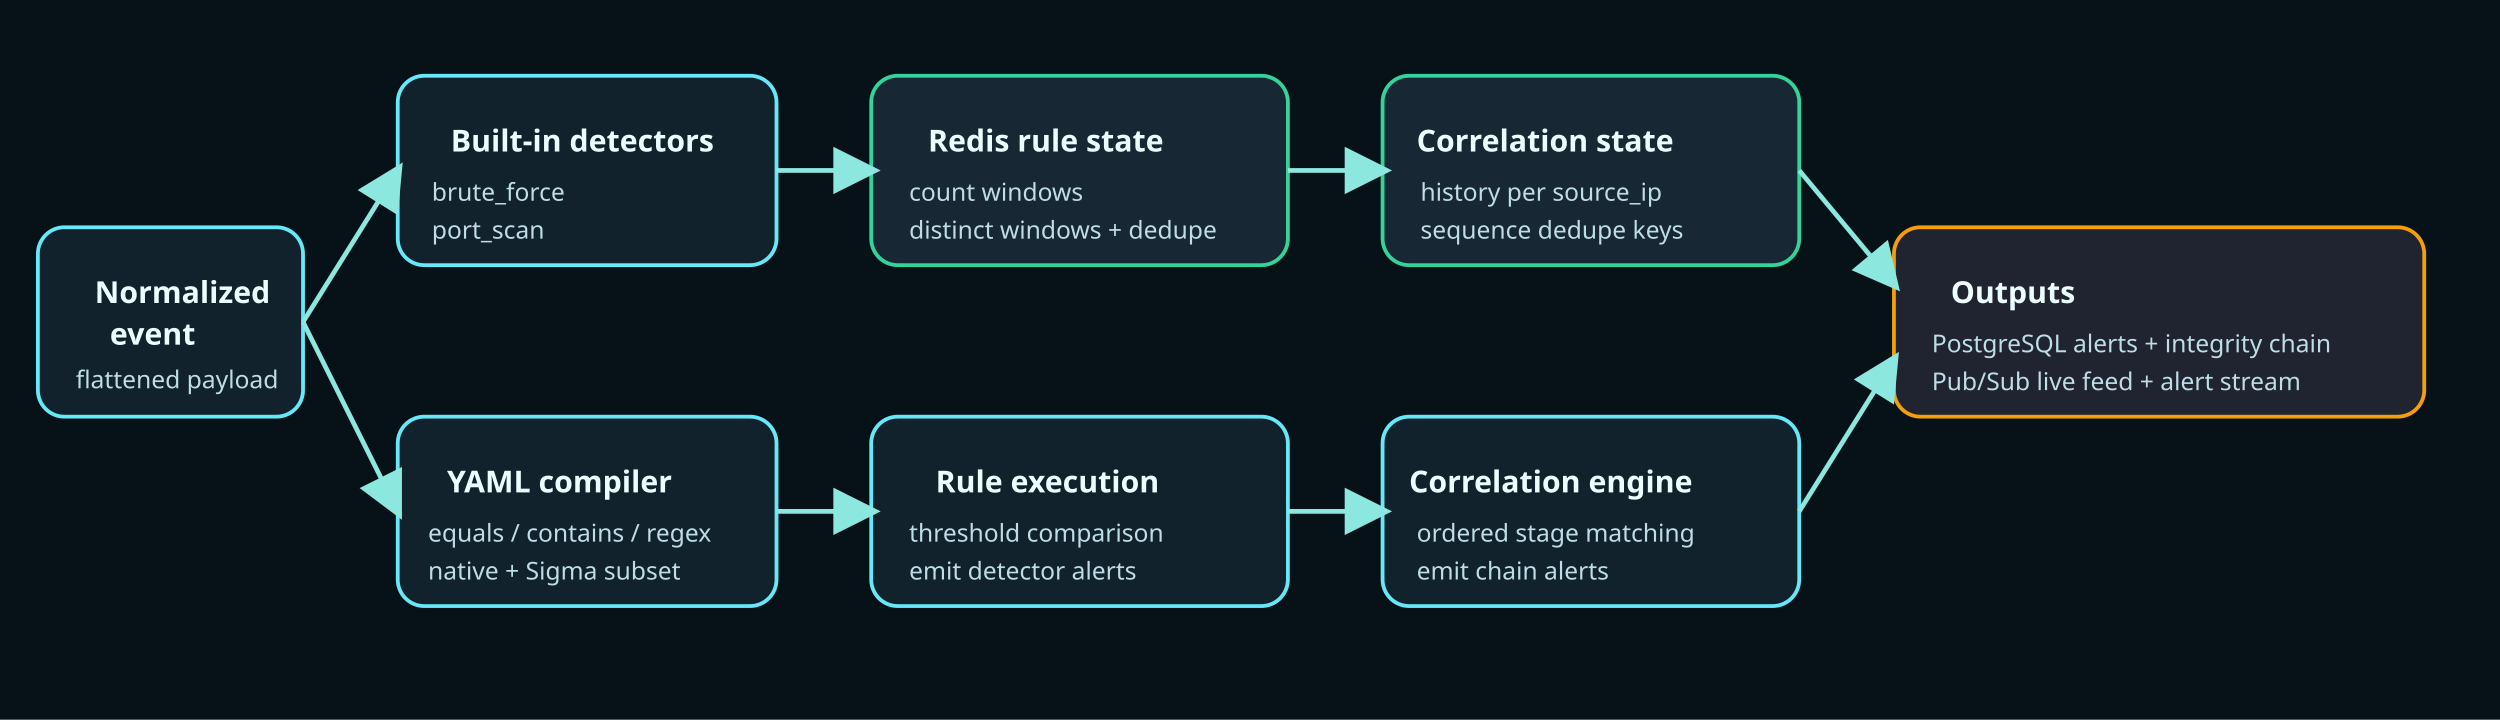
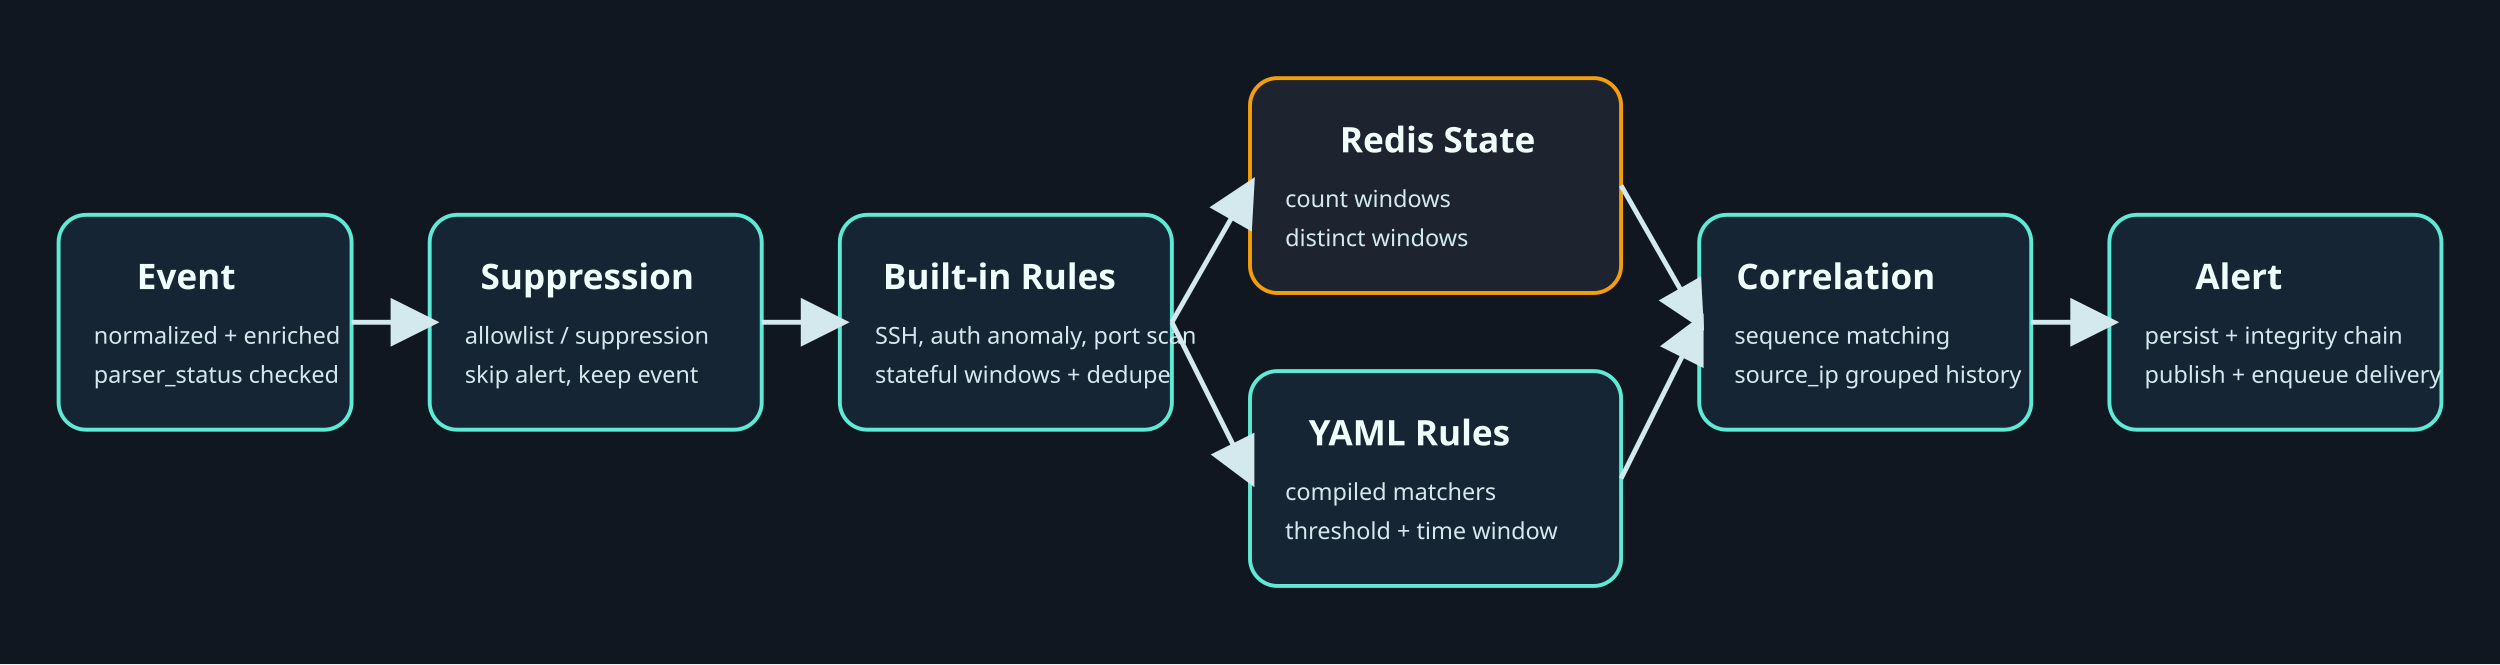
- <svg xmlns="http://www.w3.org/2000/svg" width="1320" height="380" viewBox="0 0 1320 380">
+ <svg xmlns="http://www.w3.org/2000/svg" width="1280" height="340" viewBox="0 0 1280 340">
  <defs>
    <style>
-       .bg { fill: #071218; }
-       .box { fill: #11222c; stroke: #67e8f9; stroke-width: 2; rx: 14; ry: 14; }
-       .state { fill: #172734; stroke: #34d399; stroke-width: 2; rx: 14; ry: 14; }
-       .out { fill: #1f2430; stroke: #f59e0b; stroke-width: 2; rx: 14; ry: 14; }
-       .title { fill: #ecfeff; font: 16px 'IBM Plex Sans', sans-serif; font-weight: 600; }
-       .text { fill: #bfdde6; font: 13px 'IBM Plex Sans', sans-serif; }
-       .edge { stroke: #8ce7df; stroke-width: 2.5; fill: none; marker-end: url(#arrow); }
+       .bg { fill: #101720; }
+       .box { fill: #162533; stroke: #5eead4; stroke-width: 2; rx: 14; ry: 14; }
+       .state { fill: #1d2430; stroke: #f59e0b; stroke-width: 2; rx: 14; ry: 14; }
+       .title { fill: #effdfb; font: 18px 'IBM Plex Sans', sans-serif; font-weight: 600; }
+       .label { fill: #d3e9ee; font: 12px 'IBM Plex Sans', sans-serif; }
+       .line { stroke: #d3e9ee; stroke-width: 2.5; fill: none; marker-end: url(#arrow); }
    </style>
    <marker id="arrow" markerWidth="10" markerHeight="10" refX="8" refY="5" orient="auto">
-       <path d="M0,0 L10,5 L0,10 z" fill="#8ce7df" />
+       <path d="M0,0 L10,5 L0,10 z" fill="#d3e9ee" />
    </marker>
  </defs>
-   <rect class="bg" width="1320" height="380" />
-   <rect class="box" x="20" y="120" width="140" height="100" />
-   <text class="title" x="50" y="160">Normalized</text>
-   <text class="title" x="58" y="182">event</text>
-   <text class="text" x="40" y="205">flattened payload</text>
-   <rect class="box" x="210" y="40" width="200" height="100" />
-   <text class="title" x="238" y="80">Built-in detectors</text>
-   <text class="text" x="228" y="106">brute_force</text>
-   <text class="text" x="228" y="126">port_scan</text>
-   <rect class="box" x="210" y="220" width="200" height="100" />
-   <text class="title" x="236" y="260">YAML compiler</text>
-   <text class="text" x="226" y="286">equals / contains / regex</text>
-   <text class="text" x="226" y="306">native + Sigma subset</text>
-   <rect class="state" x="460" y="40" width="220" height="100" />
-   <text class="title" x="490" y="80">Redis rule state</text>
-   <text class="text" x="480" y="106">count windows</text>
-   <text class="text" x="480" y="126">distinct windows + dedupe</text>
-   <rect class="box" x="460" y="220" width="220" height="100" />
-   <text class="title" x="494" y="260">Rule execution</text>
-   <text class="text" x="480" y="286">threshold comparison</text>
-   <text class="text" x="480" y="306">emit detector alerts</text>
-   <rect class="state" x="730" y="40" width="220" height="100" />
-   <text class="title" x="748" y="80">Correlation state</text>
-   <text class="text" x="750" y="106">history per source_ip</text>
-   <text class="text" x="750" y="126">sequence dedupe keys</text>
-   <rect class="box" x="730" y="220" width="220" height="100" />
-   <text class="title" x="744" y="260">Correlation engine</text>
-   <text class="text" x="748" y="286">ordered stage matching</text>
-   <text class="text" x="748" y="306">emit chain alerts</text>
-   <rect class="out" x="1000" y="120" width="280" height="100" />
-   <text class="title" x="1030" y="160">Outputs</text>
-   <text class="text" x="1020" y="186">PostgreSQL alerts + integrity chain</text>
-   <text class="text" x="1020" y="206">Pub/Sub live feed + alert stream</text>
-   <line class="edge" x1="160" y1="170" x2="210" y2="90" />
-   <line class="edge" x1="160" y1="170" x2="210" y2="270" />
-   <line class="edge" x1="410" y1="90" x2="460" y2="90" />
-   <line class="edge" x1="410" y1="270" x2="460" y2="270" />
-   <line class="edge" x1="680" y1="90" x2="730" y2="90" />
-   <line class="edge" x1="680" y1="270" x2="730" y2="270" />
-   <line class="edge" x1="950" y1="90" x2="1000" y2="150" />
-   <line class="edge" x1="950" y1="270" x2="1000" y2="190" />
+   <rect class="bg" width="1280" height="340" />
+   <rect class="box" x="30" y="110" width="150" height="110" />
+   <text class="title" x="70" y="148">Event</text>
+   <text class="label" x="48" y="176">normalized + enriched</text>
+   <text class="label" x="48" y="196">parser_status checked</text>
+   <rect class="box" x="220" y="110" width="170" height="110" />
+   <text class="title" x="246" y="148">Suppression</text>
+   <text class="label" x="238" y="176">allowlist / suppression</text>
+   <text class="label" x="238" y="196">skip alert, keep event</text>
+   <rect class="box" x="430" y="110" width="170" height="110" />
+   <text class="title" x="452" y="148">Built-in Rules</text>
+   <text class="label" x="448" y="176">SSH, auth anomaly, port scan</text>
+   <text class="label" x="448" y="196">stateful windows + dedupe</text>
+   <rect class="state" x="640" y="40" width="190" height="110" />
+   <text class="title" x="686" y="78">Redis State</text>
+   <text class="label" x="658" y="106">count windows</text>
+   <text class="label" x="658" y="126">distinct windows</text>
+   <rect class="box" x="640" y="190" width="190" height="110" />
+   <text class="title" x="670" y="228">YAML Rules</text>
+   <text class="label" x="658" y="256">compiled matchers</text>
+   <text class="label" x="658" y="276">threshold + time window</text>
+   <rect class="box" x="870" y="110" width="170" height="110" />
+   <text class="title" x="889" y="148">Correlation</text>
+   <text class="label" x="888" y="176">sequence matching</text>
+   <text class="label" x="888" y="196">source_ip grouped history</text>
+   <rect class="box" x="1080" y="110" width="170" height="110" />
+   <text class="title" x="1124" y="148">Alert</text>
+   <text class="label" x="1098" y="176">persist + integrity chain</text>
+   <text class="label" x="1098" y="196">publish + enqueue delivery</text>
+   <line class="line" x1="180" y1="165" x2="220" y2="165" />
+   <line class="line" x1="390" y1="165" x2="430" y2="165" />
+   <line class="line" x1="600" y1="165" x2="640" y2="95" />
+   <line class="line" x1="600" y1="165" x2="640" y2="245" />
+   <line class="line" x1="830" y1="95" x2="870" y2="165" />
+   <line class="line" x1="830" y1="245" x2="870" y2="165" />
+   <line class="line" x1="1040" y1="165" x2="1080" y2="165" />
</svg>
